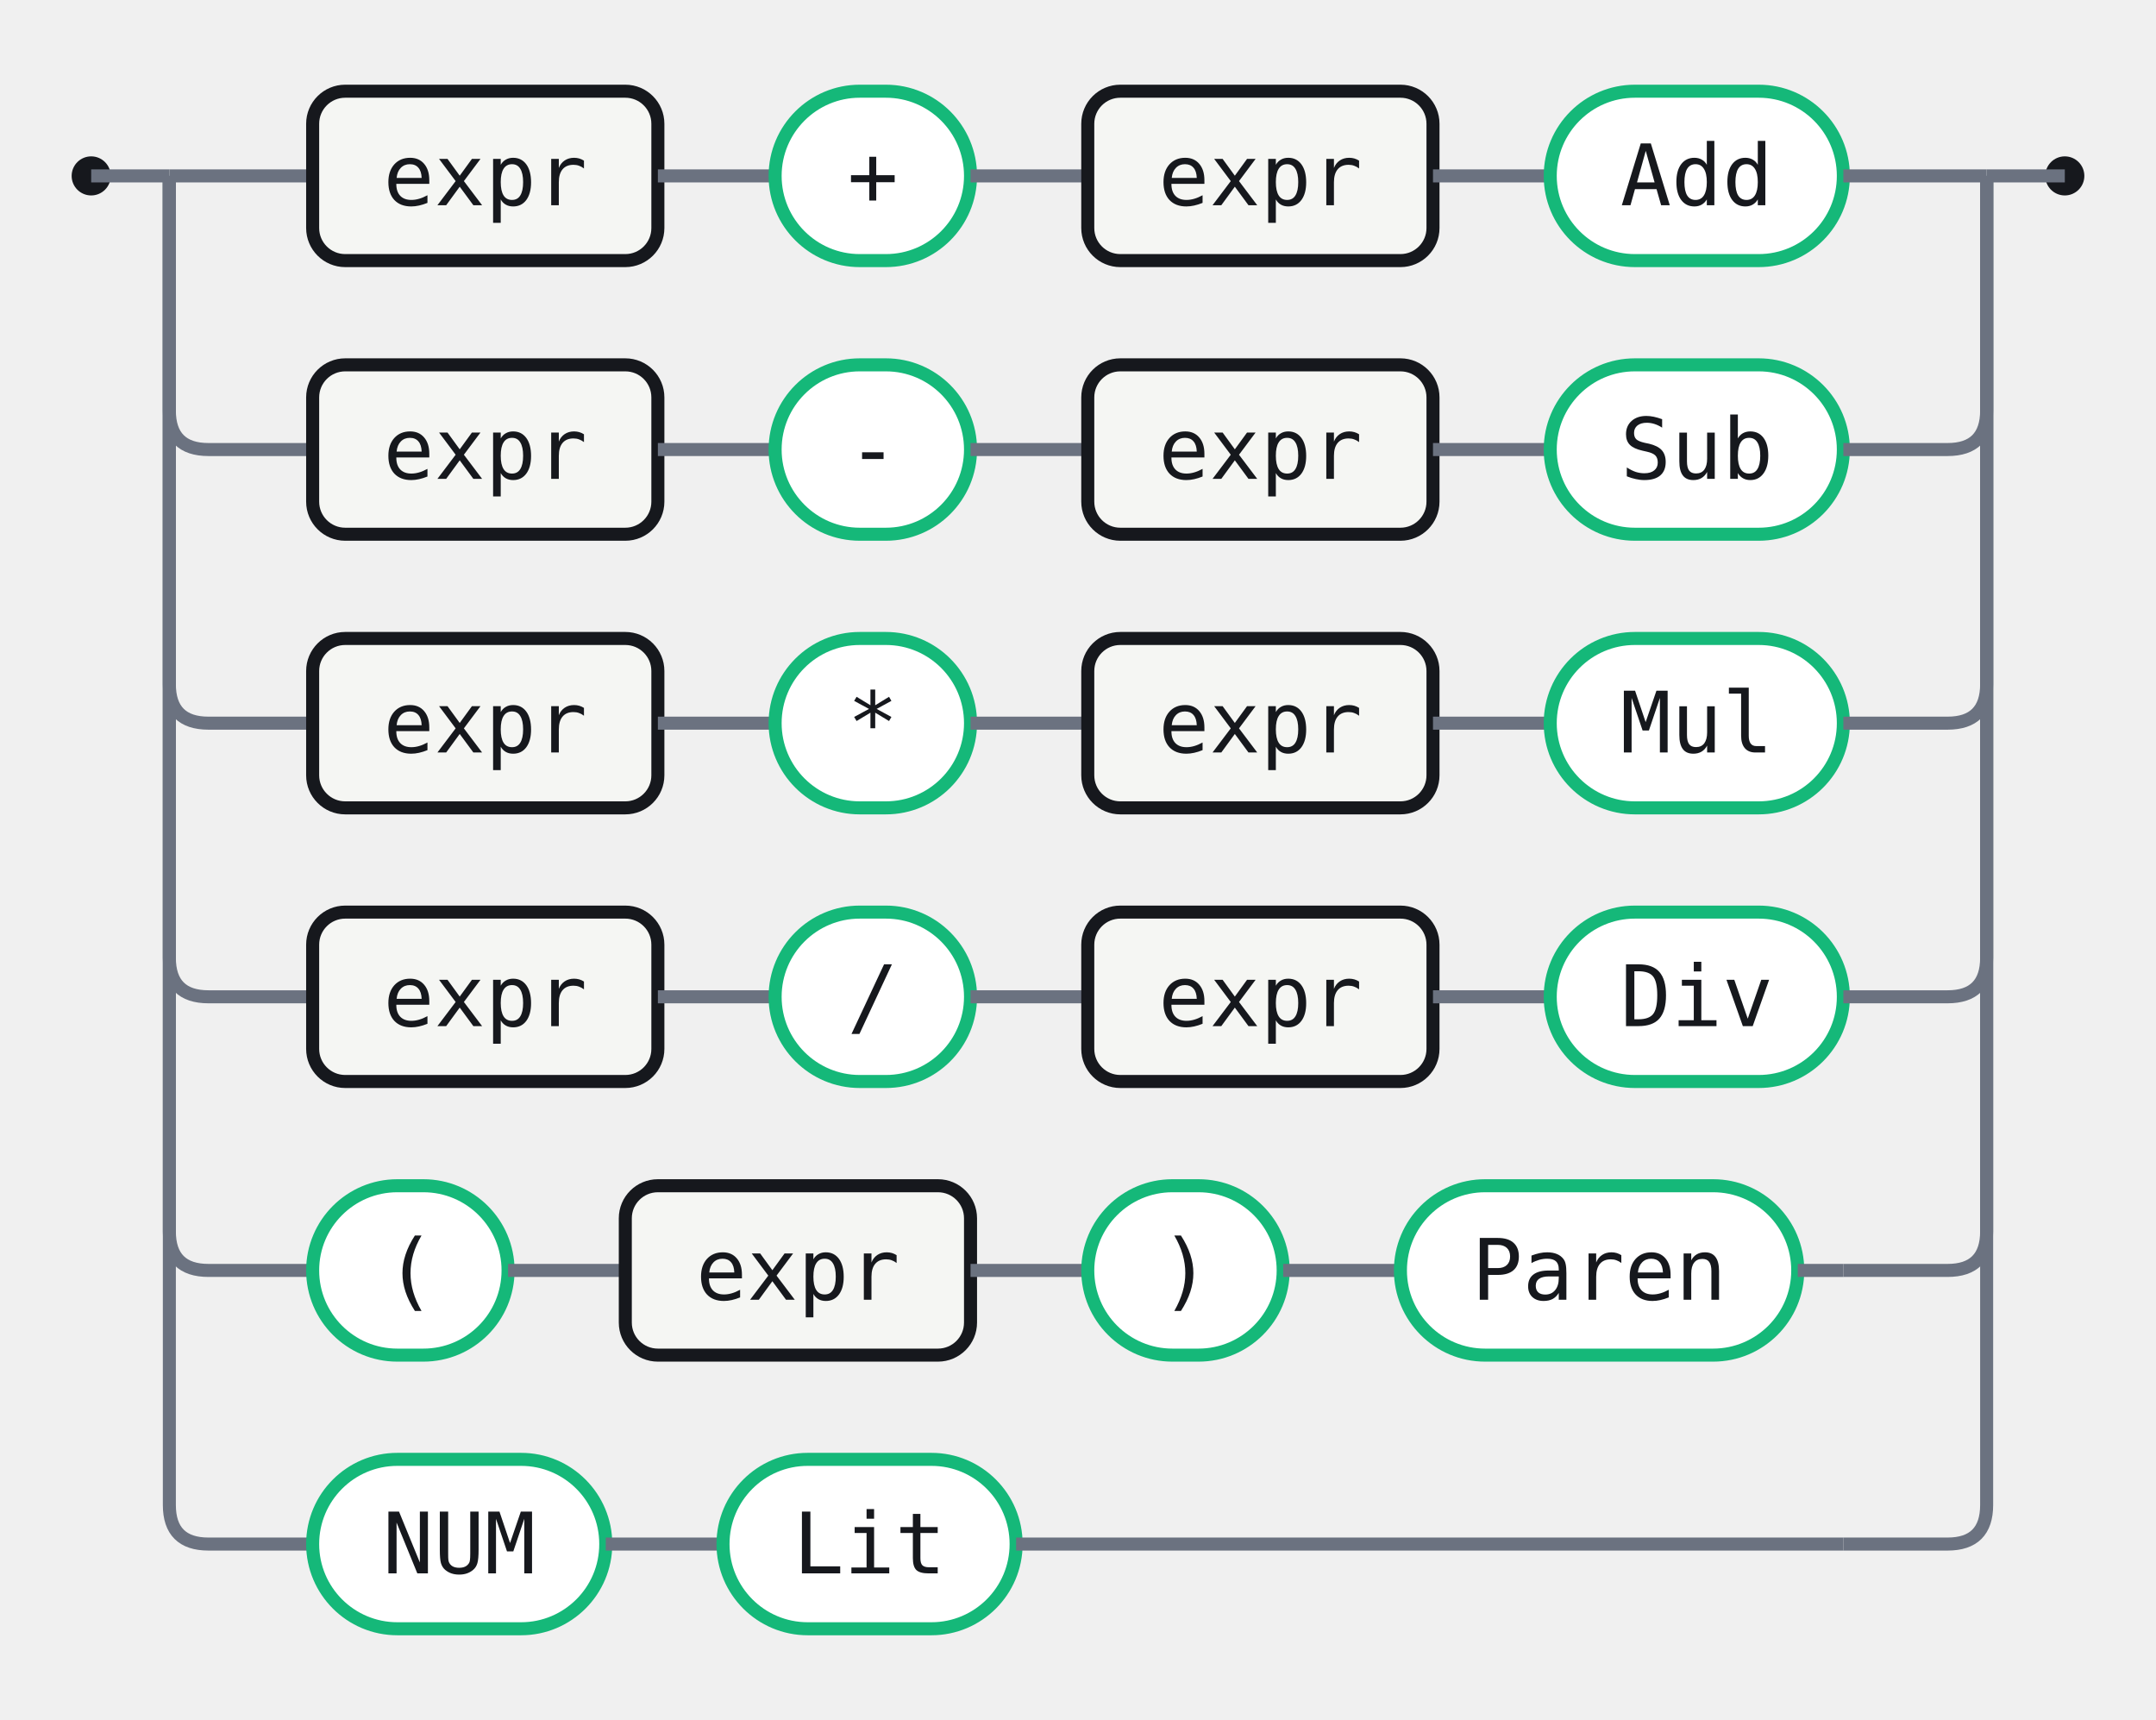
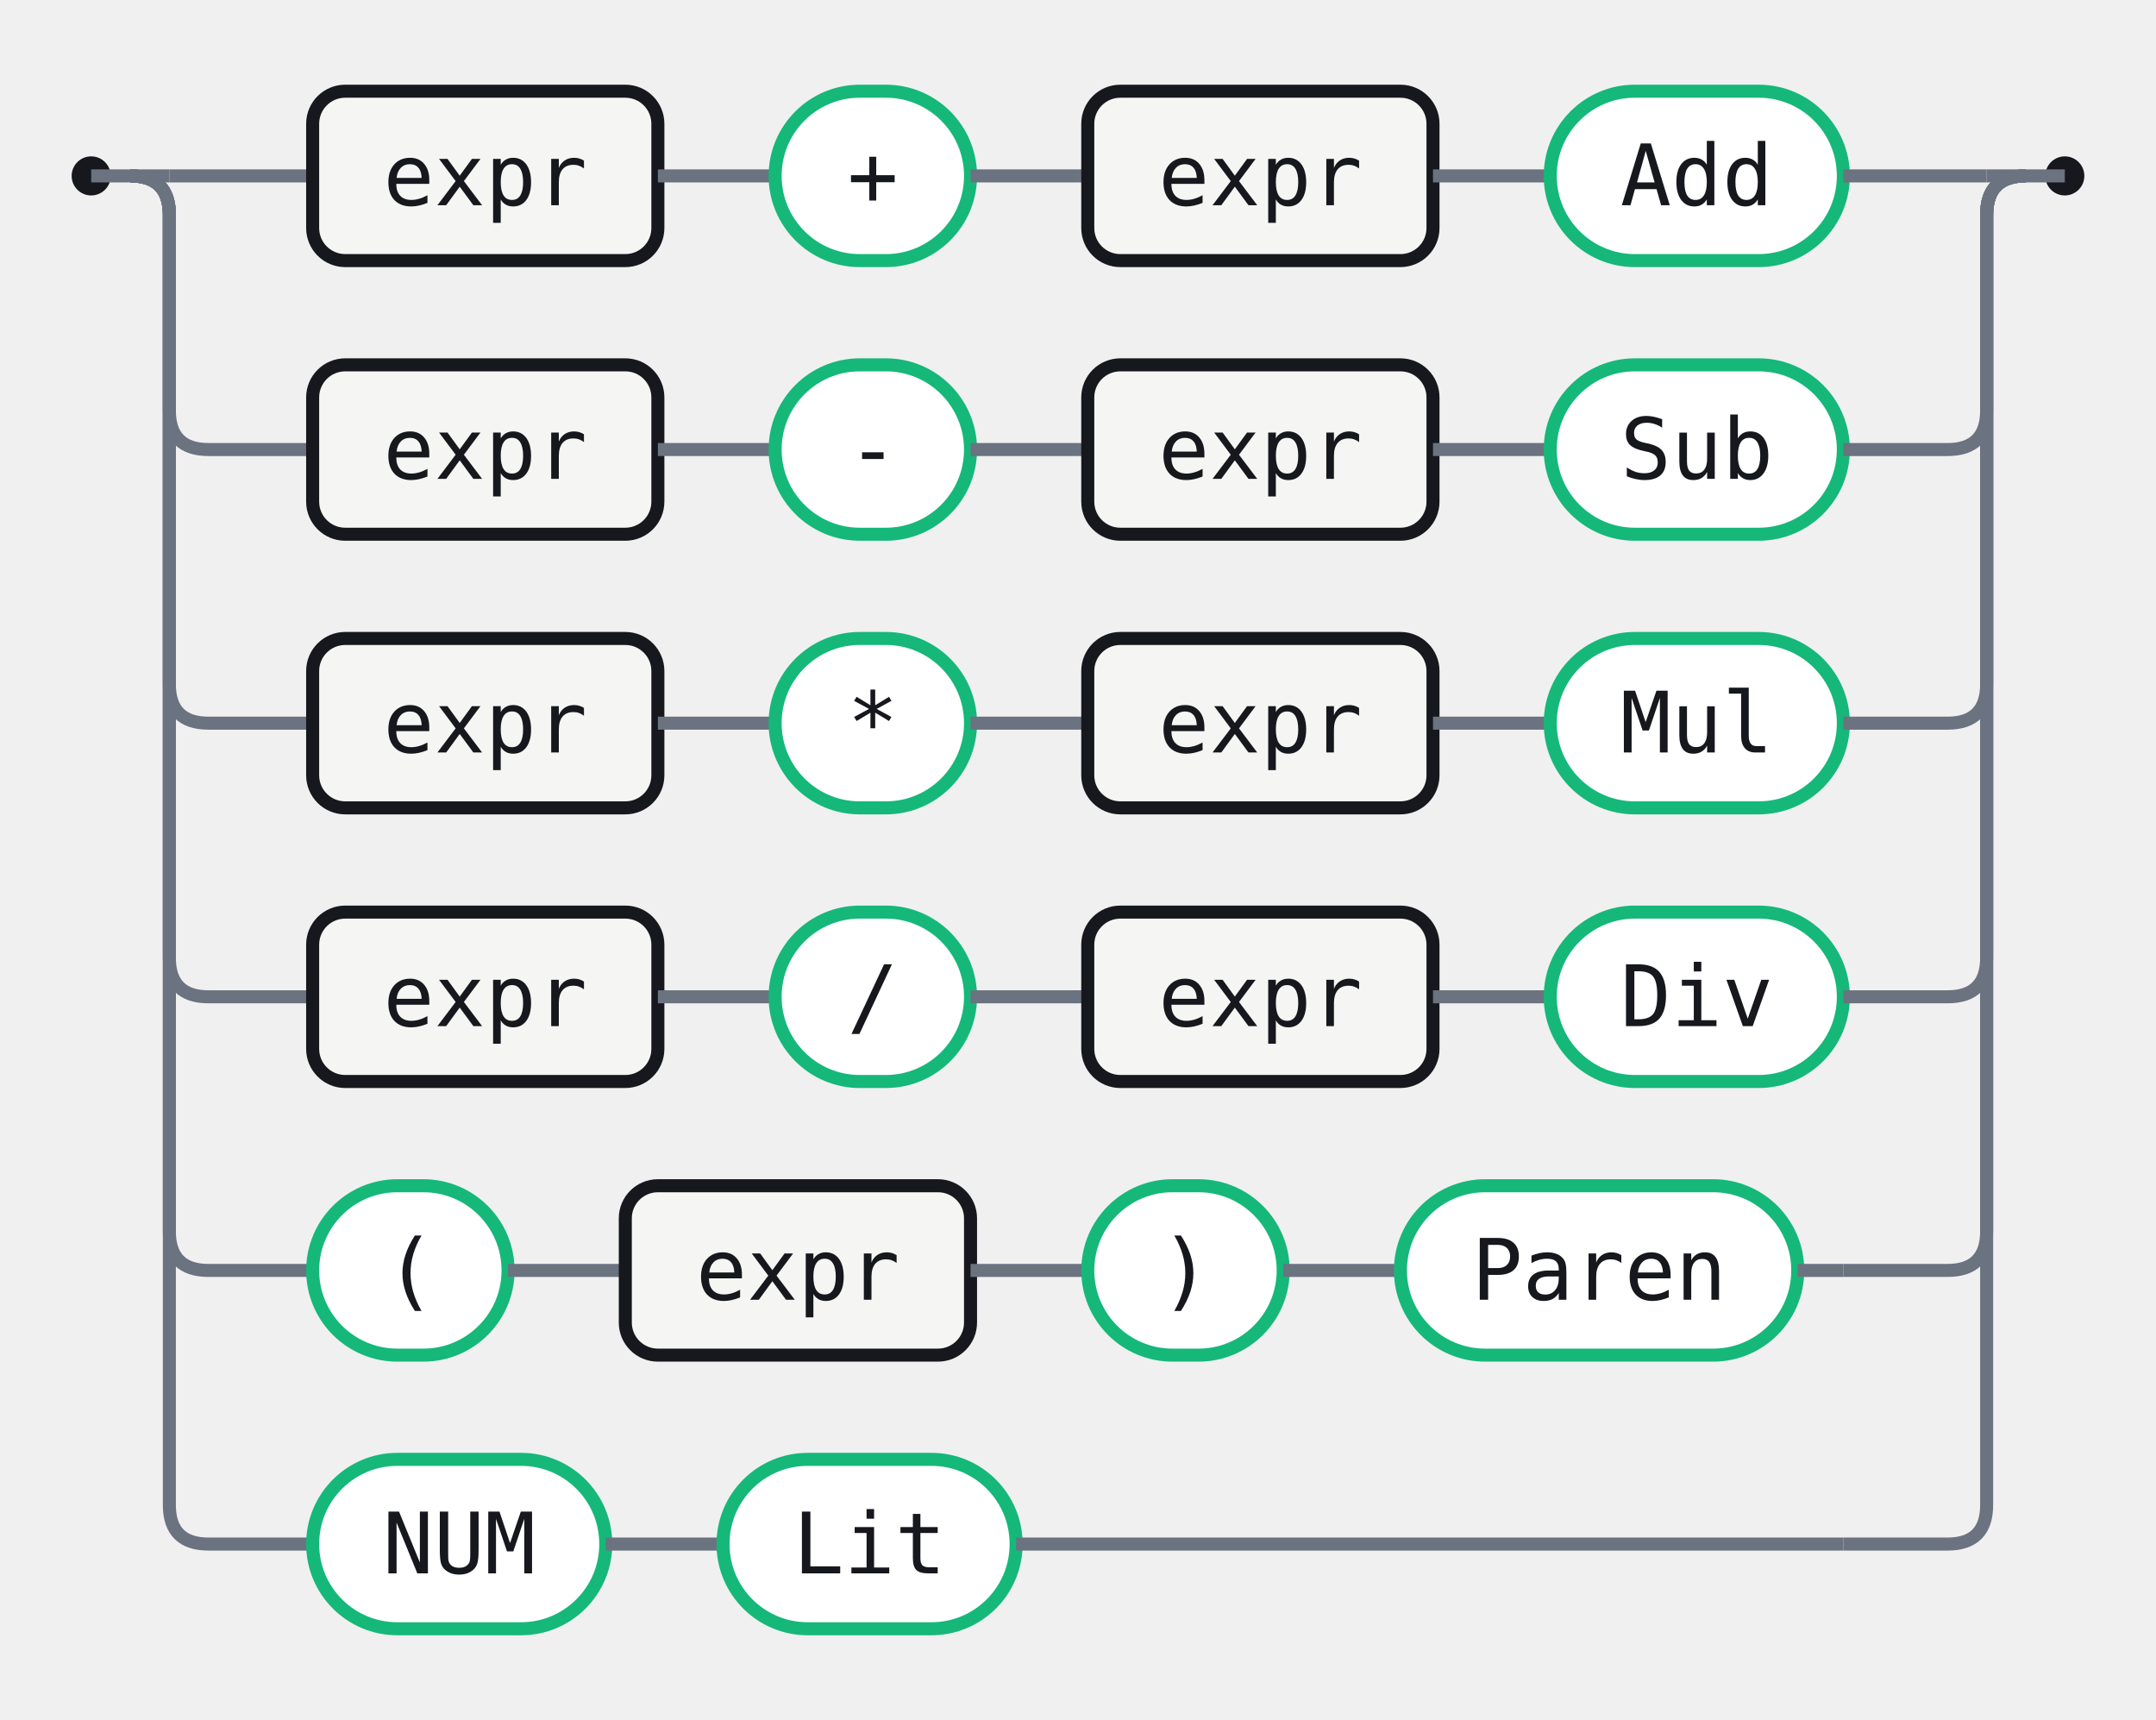
<svg xmlns="http://www.w3.org/2000/svg" width="331" height="264" viewBox="0 0 331 264" role="img" aria-label="Railroad diagram for the expr rule">
  <style>.rr-track{fill:none;stroke:#6B7280;stroke-width:2}.rr-term{fill:#fff;stroke:#15B879;stroke-width:2}.rr-nonterm{fill:#F5F6F3;stroke:#16181D;stroke-width:2}.rr-text{fill:#16181D;font:13px ui-monospace,SFMono-Regular,Menlo,Consolas,monospace}.rr-cap{fill:#16181D}</style>
  <circle class="rr-cap" cx="14" cy="27" r="3" />
  <circle class="rr-cap" cx="317" cy="27" r="3" />
  <path class="rr-track" d="M14 27 H26" />
  <path class="rr-track" d="M305 27 H317" />
  <path class="rr-track" d="M26 27 H48" />
  <rect class="rr-nonterm" x="48" y="14" width="53" height="26" rx="5" />
  <text class="rr-text" x="74.5" y="27" text-anchor="middle" dominant-baseline="central">expr</text>
  <path class="rr-track" d="M101 27 H119" />
  <rect class="rr-term" x="119" y="14" width="30" height="26" rx="13" />
  <text class="rr-text" x="134" y="27" text-anchor="middle" dominant-baseline="central">+</text>
  <path class="rr-track" d="M149 27 H167" />
  <rect class="rr-nonterm" x="167" y="14" width="53" height="26" rx="5" />
  <text class="rr-text" x="193.5" y="27" text-anchor="middle" dominant-baseline="central">expr</text>
  <path class="rr-track" d="M220 27 H238" />
  <rect class="rr-term" x="238" y="14" width="45" height="26" rx="13" />
  <text class="rr-text" x="260.5" y="27" text-anchor="middle" dominant-baseline="central">Add</text>
  <path class="rr-track" d="M283 27 H305" />
-   <path class="rr-track" d="M26 27 V63 Q26 69 32 69 H48" />
+   <path class="rr-track" d="M20 27 Q26 27 26 33 V63 Q26 69 32 69 H48" />
  <rect class="rr-nonterm" x="48" y="56" width="53" height="26" rx="5" />
  <text class="rr-text" x="74.5" y="69" text-anchor="middle" dominant-baseline="central">expr</text>
  <path class="rr-track" d="M101 69 H119" />
  <rect class="rr-term" x="119" y="56" width="30" height="26" rx="13" />
  <text class="rr-text" x="134" y="69" text-anchor="middle" dominant-baseline="central">-</text>
  <path class="rr-track" d="M149 69 H167" />
  <rect class="rr-nonterm" x="167" y="56" width="53" height="26" rx="5" />
  <text class="rr-text" x="193.5" y="69" text-anchor="middle" dominant-baseline="central">expr</text>
  <path class="rr-track" d="M220 69 H238" />
  <rect class="rr-term" x="238" y="56" width="45" height="26" rx="13" />
  <text class="rr-text" x="260.5" y="69" text-anchor="middle" dominant-baseline="central">Sub</text>
-   <path class="rr-track" d="M283 69 H299 Q305 69 305 63 V27" />
-   <path class="rr-track" d="M26 27 V105 Q26 111 32 111 H48" />
+   <path class="rr-track" d="M283 69 H299 Q305 69 305 63 V33 Q305 27 311 27" />
+   <path class="rr-track" d="M20 27 Q26 27 26 33 V105 Q26 111 32 111 H48" />
  <rect class="rr-nonterm" x="48" y="98" width="53" height="26" rx="5" />
  <text class="rr-text" x="74.5" y="111" text-anchor="middle" dominant-baseline="central">expr</text>
  <path class="rr-track" d="M101 111 H119" />
  <rect class="rr-term" x="119" y="98" width="30" height="26" rx="13" />
  <text class="rr-text" x="134" y="111" text-anchor="middle" dominant-baseline="central">*</text>
  <path class="rr-track" d="M149 111 H167" />
  <rect class="rr-nonterm" x="167" y="98" width="53" height="26" rx="5" />
  <text class="rr-text" x="193.5" y="111" text-anchor="middle" dominant-baseline="central">expr</text>
  <path class="rr-track" d="M220 111 H238" />
  <rect class="rr-term" x="238" y="98" width="45" height="26" rx="13" />
  <text class="rr-text" x="260.5" y="111" text-anchor="middle" dominant-baseline="central">Mul</text>
-   <path class="rr-track" d="M283 111 H299 Q305 111 305 105 V27" />
-   <path class="rr-track" d="M26 27 V147 Q26 153 32 153 H48" />
+   <path class="rr-track" d="M283 111 H299 Q305 111 305 105 V33 Q305 27 311 27" />
+   <path class="rr-track" d="M20 27 Q26 27 26 33 V147 Q26 153 32 153 H48" />
  <rect class="rr-nonterm" x="48" y="140" width="53" height="26" rx="5" />
  <text class="rr-text" x="74.5" y="153" text-anchor="middle" dominant-baseline="central">expr</text>
  <path class="rr-track" d="M101 153 H119" />
  <rect class="rr-term" x="119" y="140" width="30" height="26" rx="13" />
  <text class="rr-text" x="134" y="153" text-anchor="middle" dominant-baseline="central">/</text>
  <path class="rr-track" d="M149 153 H167" />
  <rect class="rr-nonterm" x="167" y="140" width="53" height="26" rx="5" />
  <text class="rr-text" x="193.5" y="153" text-anchor="middle" dominant-baseline="central">expr</text>
  <path class="rr-track" d="M220 153 H238" />
  <rect class="rr-term" x="238" y="140" width="45" height="26" rx="13" />
  <text class="rr-text" x="260.5" y="153" text-anchor="middle" dominant-baseline="central">Div</text>
-   <path class="rr-track" d="M283 153 H299 Q305 153 305 147 V27" />
-   <path class="rr-track" d="M26 27 V189 Q26 195 32 195 H48" />
+   <path class="rr-track" d="M283 153 H299 Q305 153 305 147 V33 Q305 27 311 27" />
+   <path class="rr-track" d="M20 27 Q26 27 26 33 V189 Q26 195 32 195 H48" />
  <rect class="rr-term" x="48" y="182" width="30" height="26" rx="13" />
  <text class="rr-text" x="63" y="195" text-anchor="middle" dominant-baseline="central">(</text>
  <path class="rr-track" d="M78 195 H96" />
  <rect class="rr-nonterm" x="96" y="182" width="53" height="26" rx="5" />
  <text class="rr-text" x="122.5" y="195" text-anchor="middle" dominant-baseline="central">expr</text>
  <path class="rr-track" d="M149 195 H167" />
  <rect class="rr-term" x="167" y="182" width="30" height="26" rx="13" />
  <text class="rr-text" x="182" y="195" text-anchor="middle" dominant-baseline="central">)</text>
  <path class="rr-track" d="M197 195 H215" />
  <rect class="rr-term" x="215" y="182" width="61" height="26" rx="13" />
  <text class="rr-text" x="245.5" y="195" text-anchor="middle" dominant-baseline="central">Paren</text>
  <path class="rr-track" d="M276 195 H283" />
-   <path class="rr-track" d="M283 195 H299 Q305 195 305 189 V27" />
-   <path class="rr-track" d="M26 27 V231 Q26 237 32 237 H48" />
+   <path class="rr-track" d="M283 195 H299 Q305 195 305 189 V33 Q305 27 311 27" />
+   <path class="rr-track" d="M20 27 Q26 27 26 33 V231 Q26 237 32 237 H48" />
  <rect class="rr-term" x="48" y="224" width="45" height="26" rx="13" />
  <text class="rr-text" x="70.5" y="237" text-anchor="middle" dominant-baseline="central">NUM</text>
  <path class="rr-track" d="M93 237 H111" />
  <rect class="rr-term" x="111" y="224" width="45" height="26" rx="13" />
  <text class="rr-text" x="133.5" y="237" text-anchor="middle" dominant-baseline="central">Lit</text>
  <path class="rr-track" d="M156 237 H283" />
-   <path class="rr-track" d="M283 237 H299 Q305 237 305 231 V27" />
+   <path class="rr-track" d="M283 237 H299 Q305 237 305 231 V33 Q305 27 311 27" />
</svg>
